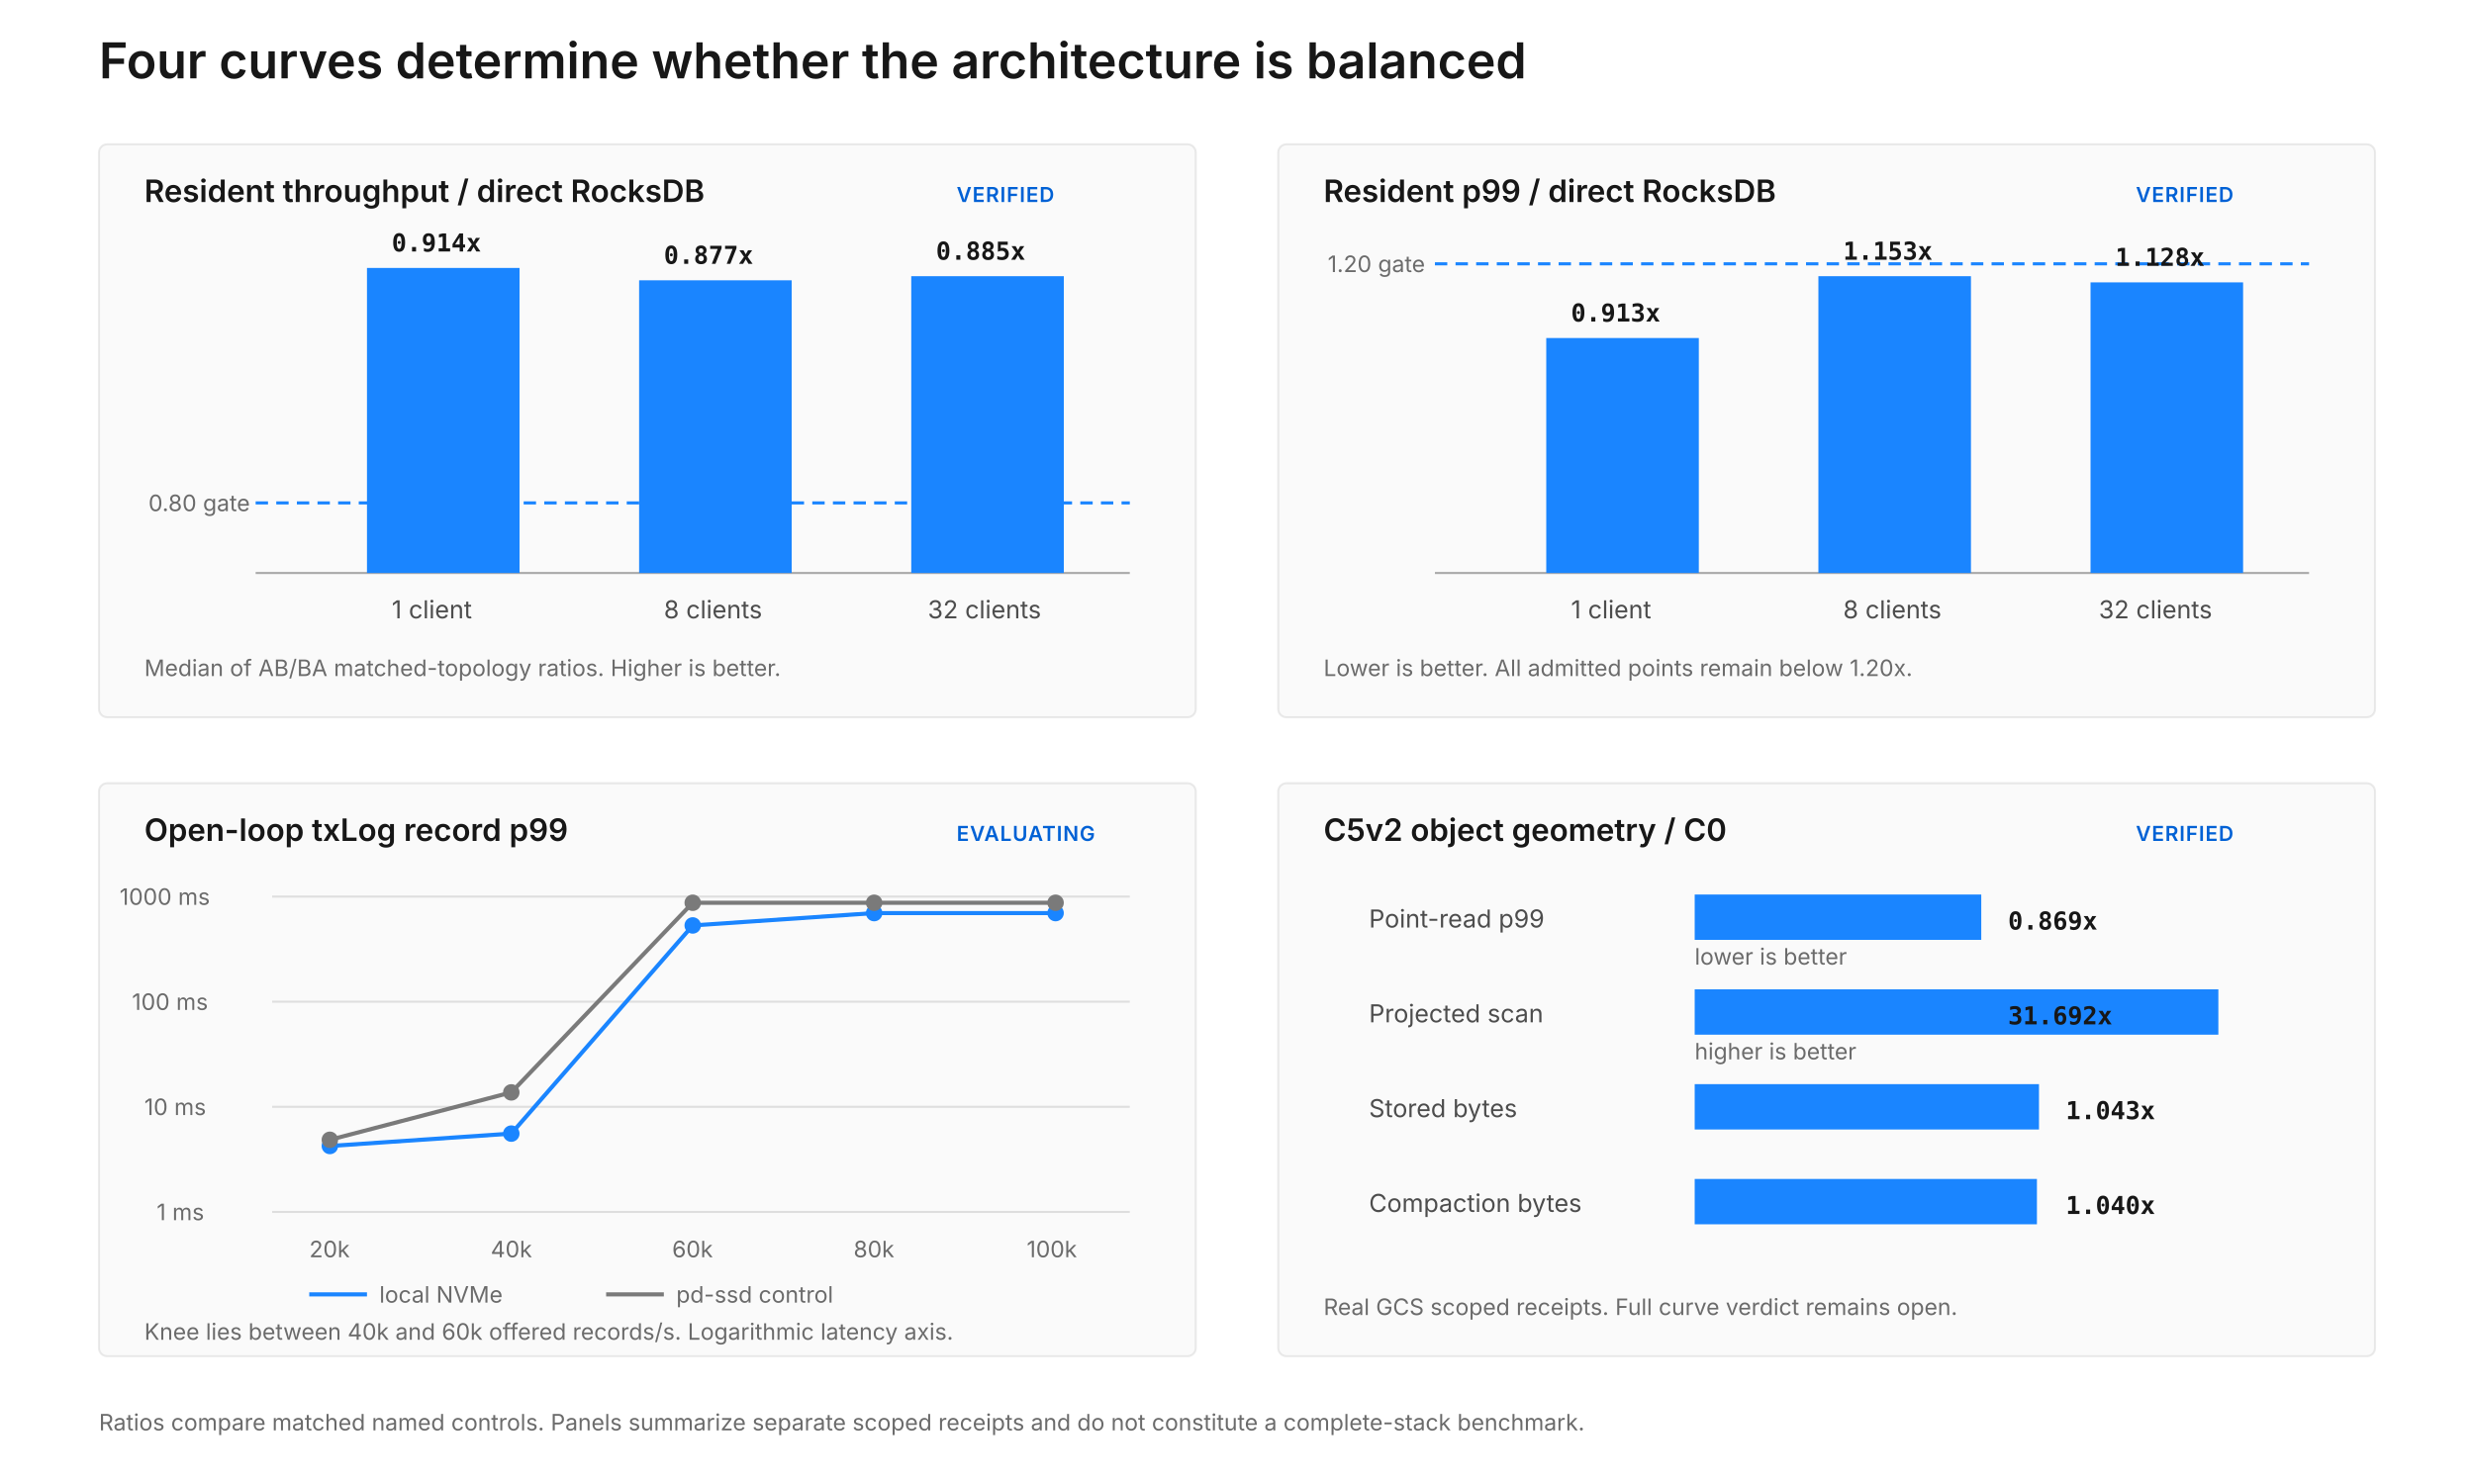
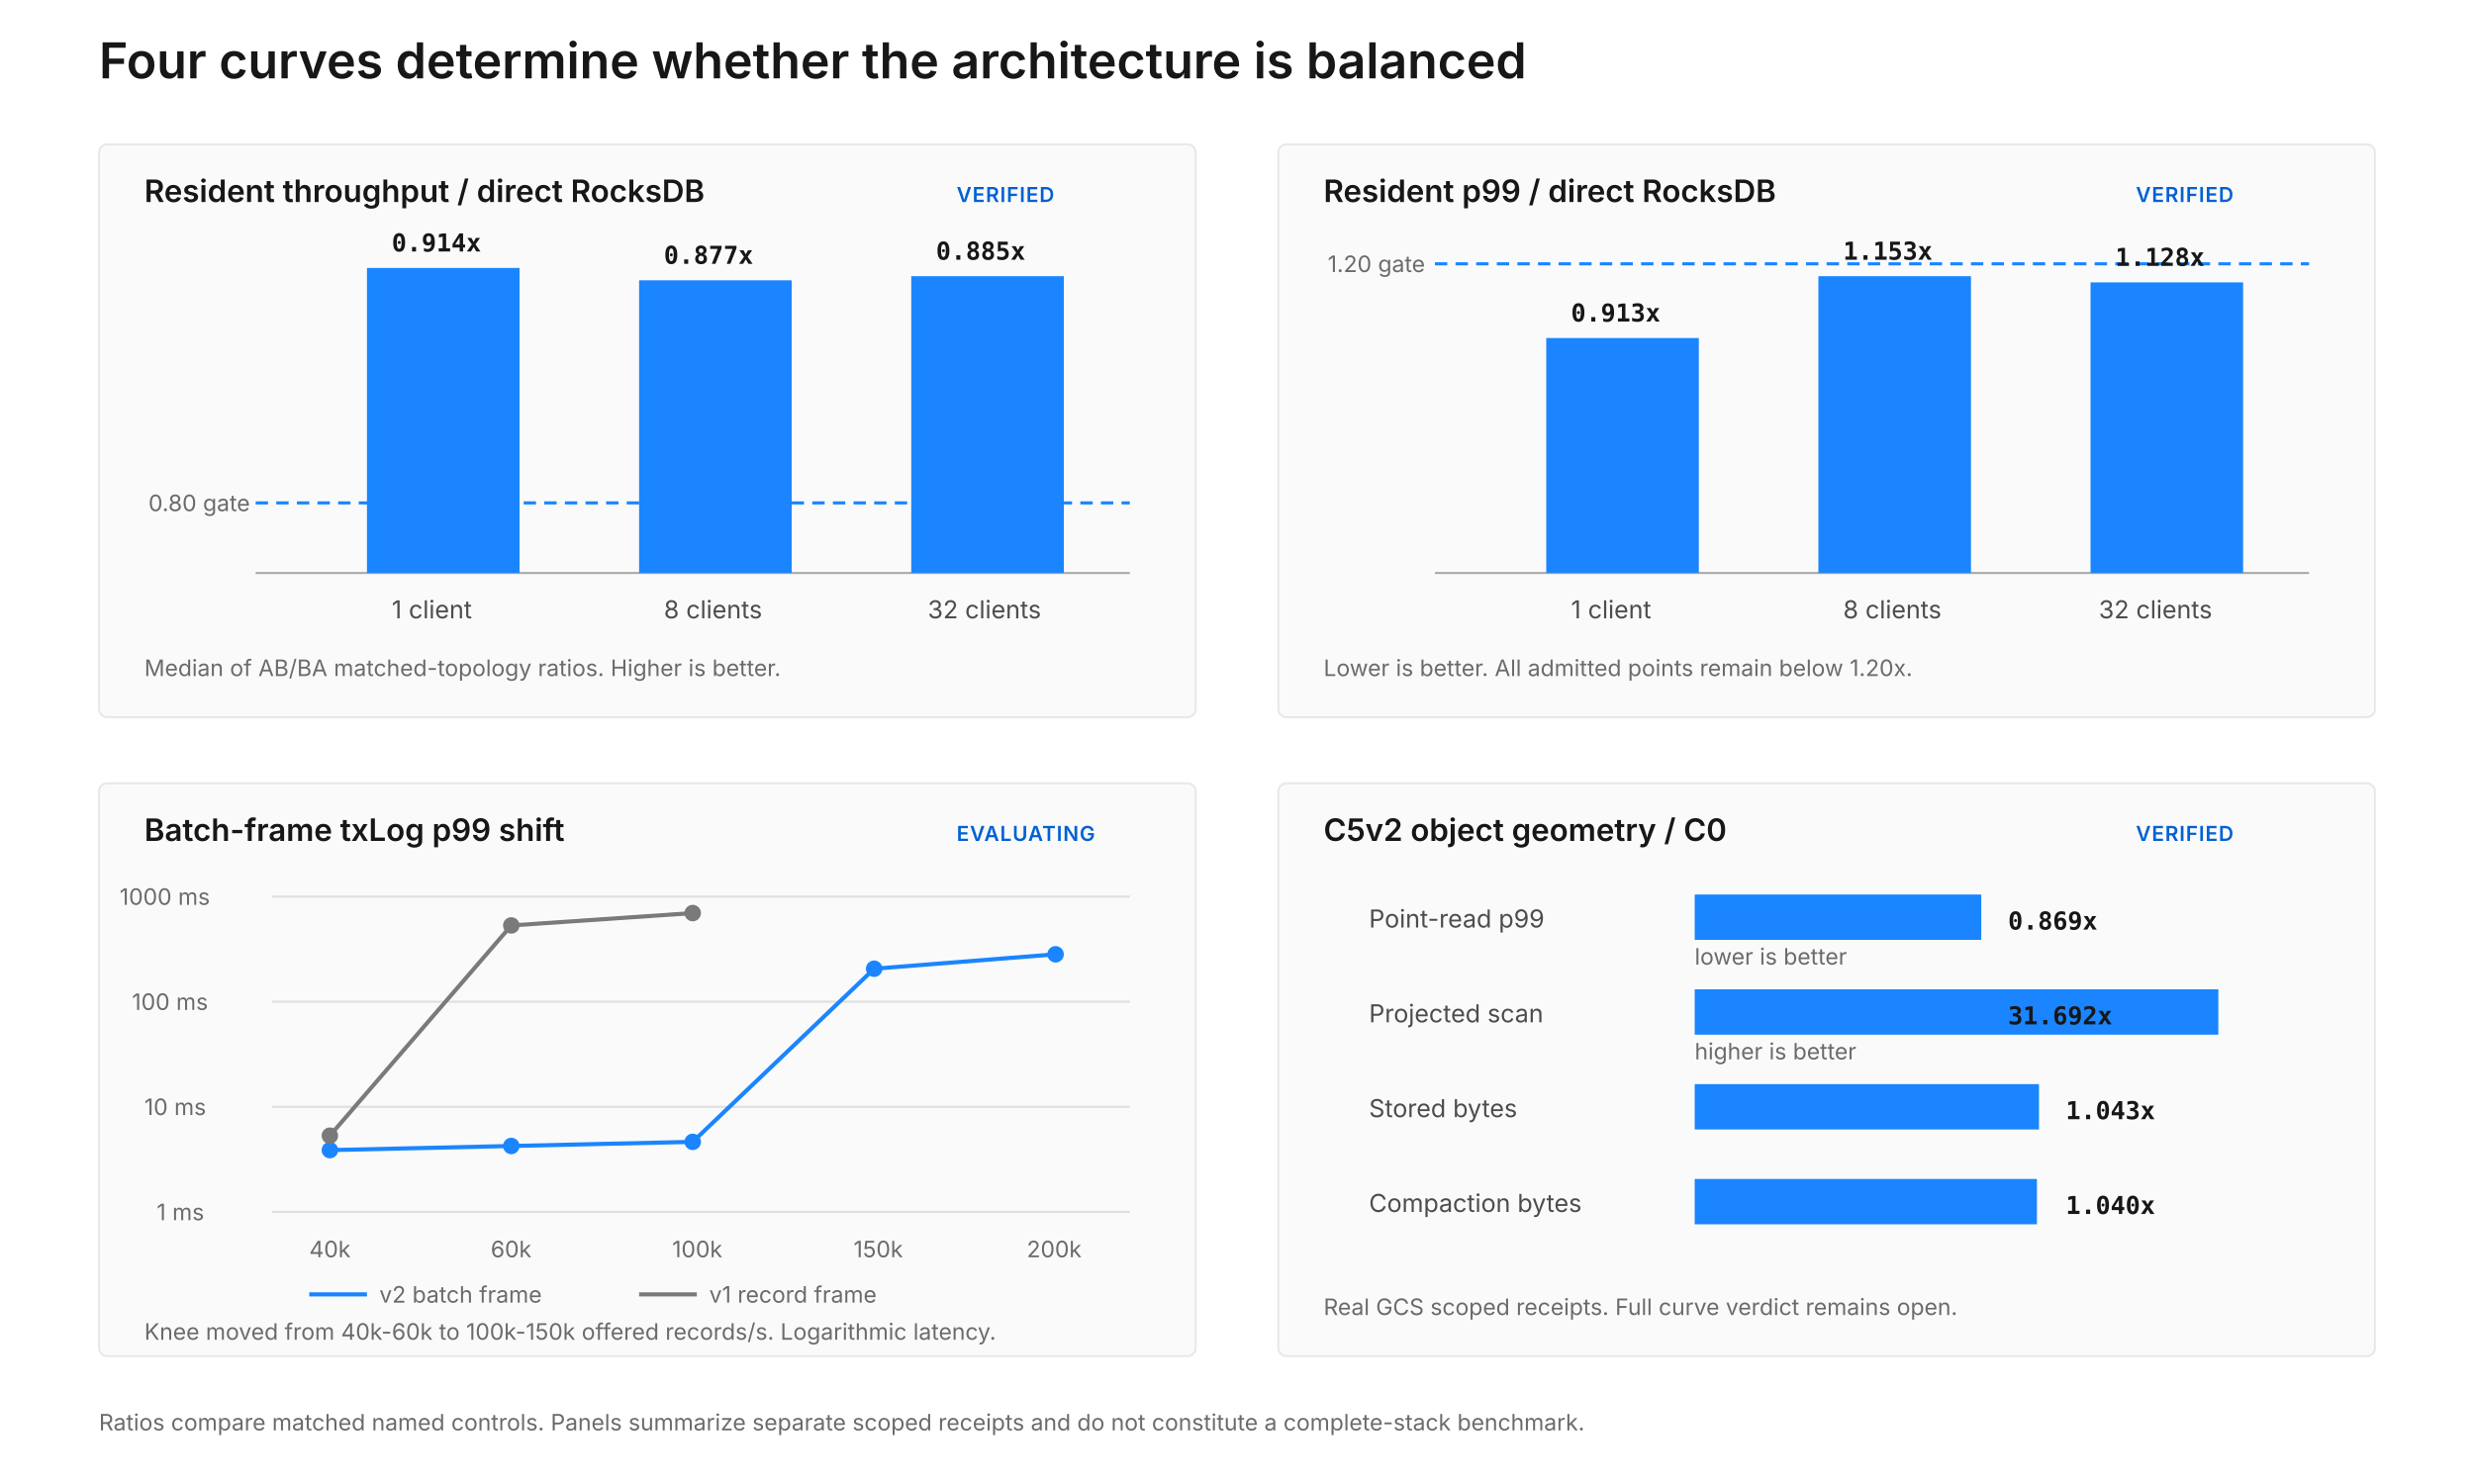
<svg xmlns="http://www.w3.org/2000/svg" width="1200" height="720" viewBox="0 0 1200 720" role="img" aria-labelledby="title desc">
  <defs>
    <style>
      .panel{fill:#fafafa;stroke:#00000014;stroke-width:1}.bar{fill:#1a85ff}.muted{fill:#c9c9c9}.risk{fill:#727272}.line{stroke:#a8a8a8;stroke-width:1}.grid{stroke:#dedede;stroke-width:1}.gate{stroke:#1a85ff;stroke-width:1.5;stroke-dasharray:6 4}.nvme{fill:none;stroke:#1a85ff;stroke-width:2}.control{fill:none;stroke:#7a7a7a;stroke-width:2}.nvme-point{fill:#1a85ff}.control-point{fill:#7a7a7a}.title{font:600 24px system-ui,-apple-system,"Segoe UI",sans-serif;fill:#171717}.head{font:600 15px system-ui,-apple-system,"Segoe UI",sans-serif;fill:#171717}.text{font:400 12px system-ui,-apple-system,"Segoe UI",sans-serif;fill:#4d4d4d}.small{font:400 11px system-ui,-apple-system,"Segoe UI",sans-serif;fill:#6b6b6b}.value{font:600 12px ui-monospace,"SF Mono",Menlo,monospace;fill:#171717}.status{font:600 10px system-ui,-apple-system,"Segoe UI",sans-serif;fill:#0061d5;letter-spacing:.4px}
    </style>
  </defs>
  <text class="title" x="48" y="38">Four curves determine whether the architecture is balanced</text>
  <rect class="panel" x="48" y="70" width="532" height="278" rx="4" />
  <text class="head" x="70" y="98">Resident throughput / direct RocksDB</text>
  <text class="status" x="464" y="98">VERIFIED</text>
  <line class="line" x1="124" y1="278" x2="548" y2="278" />
  <line class="gate" x1="124" y1="244" x2="548" y2="244" />
  <text class="small" x="72" y="248">0.80 gate</text>
  <rect class="bar" x="178" y="130" width="74" height="148" />
  <text class="value" x="190" y="122">0.914x</text>
  <text class="text" x="190" y="300">1 client</text>
  <rect class="bar" x="310" y="136" width="74" height="142" />
  <text class="value" x="322" y="128">0.877x</text>
  <text class="text" x="322" y="300">8 clients</text>
  <rect class="bar" x="442" y="134" width="74" height="144" />
  <text class="value" x="454" y="126">0.885x</text>
  <text class="text" x="450" y="300">32 clients</text>
  <text class="small" x="70" y="328">Median of AB/BA matched-topology ratios. Higher is better.</text>
  <rect class="panel" x="620" y="70" width="532" height="278" rx="4" />
  <text class="head" x="642" y="98">Resident p99 / direct RocksDB</text>
  <text class="status" x="1036" y="98">VERIFIED</text>
  <line class="line" x1="696" y1="278" x2="1120" y2="278" />
  <line class="gate" x1="696" y1="128" x2="1120" y2="128" />
  <text class="small" x="644" y="132">1.20 gate</text>
  <rect class="bar" x="750" y="164" width="74" height="114" />
  <text class="value" x="762" y="156">0.913x</text>
  <text class="text" x="762" y="300">1 client</text>
  <rect class="bar" x="882" y="134" width="74" height="144" />
  <text class="value" x="894" y="126">1.153x</text>
  <text class="text" x="894" y="300">8 clients</text>
  <rect class="bar" x="1014" y="137" width="74" height="141" />
  <text class="value" x="1026" y="129">1.128x</text>
  <text class="text" x="1018" y="300">32 clients</text>
  <text class="small" x="642" y="328">Lower is better. All admitted points remain below 1.20x.</text>
  <rect class="panel" x="48" y="380" width="532" height="278" rx="4" />
-   <text class="head" x="70" y="408">Open-loop txLog record p99</text>
+   <text class="head" x="70" y="408">Batch-frame txLog p99 shift</text>
  <text class="status" x="464" y="408">EVALUATING</text>
  <line class="grid" x1="132" y1="588" x2="548" y2="588" />
  <line class="grid" x1="132" y1="537" x2="548" y2="537" />
  <line class="grid" x1="132" y1="486" x2="548" y2="486" />
  <line class="grid" x1="132" y1="435" x2="548" y2="435" />
  <text class="small" x="76" y="592">1 ms</text>
  <text class="small" x="70" y="541">10 ms</text>
  <text class="small" x="64" y="490">100 ms</text>
  <text class="small" x="58" y="439">1000 ms</text>
-   <path class="nvme" d="M160 556L248 550L336 449L424 443L512 443" />
-   <path class="control" d="M160 553L248 530L336 438L424 438L512 438" />
-   <circle class="nvme-point" cx="160" cy="556" r="4" />
-   <circle class="nvme-point" cx="248" cy="550" r="4" />
-   <circle class="nvme-point" cx="336" cy="449" r="4" />
-   <circle class="nvme-point" cx="424" cy="443" r="4" />
-   <circle class="nvme-point" cx="512" cy="443" r="4" />
-   <circle class="control-point" cx="160" cy="553" r="4" />
-   <circle class="control-point" cx="248" cy="530" r="4" />
-   <circle class="control-point" cx="336" cy="438" r="4" />
-   <circle class="control-point" cx="424" cy="438" r="4" />
-   <circle class="control-point" cx="512" cy="438" r="4" />
-   <text class="small" x="150" y="610">20k</text>
-   <text class="small" x="238" y="610">40k</text>
-   <text class="small" x="326" y="610">60k</text>
-   <text class="small" x="414" y="610">80k</text>
-   <text class="small" x="498" y="610">100k</text>
+   <path class="nvme" d="M160 558L248 556L336 554L424 470L512 463" />
+   <path class="control" d="M160 551L248 449L336 443" />
+   <circle class="nvme-point" cx="160" cy="558" r="4" />
+   <circle class="nvme-point" cx="248" cy="556" r="4" />
+   <circle class="nvme-point" cx="336" cy="554" r="4" />
+   <circle class="nvme-point" cx="424" cy="470" r="4" />
+   <circle class="nvme-point" cx="512" cy="463" r="4" />
+   <circle class="control-point" cx="160" cy="551" r="4" />
+   <circle class="control-point" cx="248" cy="449" r="4" />
+   <circle class="control-point" cx="336" cy="443" r="4" />
+   <text class="small" x="150" y="610">40k</text>
+   <text class="small" x="238" y="610">60k</text>
+   <text class="small" x="326" y="610">100k</text>
+   <text class="small" x="414" y="610">150k</text>
+   <text class="small" x="498" y="610">200k</text>
  <line class="nvme" x1="150" y1="628" x2="178" y2="628" />
-   <text class="small" x="184" y="632">local NVMe</text>
-   <line class="control" x1="294" y1="628" x2="322" y2="628" />
-   <text class="small" x="328" y="632">pd-ssd control</text>
-   <text class="small" x="70" y="650">Knee lies between 40k and 60k offered records/s. Logarithmic latency axis.</text>
+   <text class="small" x="184" y="632">v2 batch frame</text>
+   <line class="control" x1="310" y1="628" x2="338" y2="628" />
+   <text class="small" x="344" y="632">v1 record frame</text>
+   <text class="small" x="70" y="650">Knee moved from 40k-60k to 100k-150k offered records/s. Logarithmic latency.</text>
  <rect class="panel" x="620" y="380" width="532" height="278" rx="4" />
  <text class="head" x="642" y="408">C5v2 object geometry / C0</text>
  <text class="status" x="1036" y="408">VERIFIED</text>
  <text class="text" x="664" y="450">Point-read p99</text>
  <rect class="bar" x="822" y="434" width="139" height="22" />
  <text class="value" x="974" y="451">0.869x</text>
  <text class="text" x="664" y="496">Projected scan</text>
  <rect class="bar" x="822" y="480" width="254" height="22" />
  <text class="value" x="974" y="497">31.692x</text>
  <text class="text" x="664" y="542">Stored bytes</text>
  <rect class="bar" x="822" y="526" width="167" height="22" />
  <text class="value" x="1002" y="543">1.043x</text>
  <text class="text" x="664" y="588">Compaction bytes</text>
  <rect class="bar" x="822" y="572" width="166" height="22" />
  <text class="value" x="1002" y="589">1.040x</text>
  <text class="small" x="822" y="468">lower is better</text>
  <text class="small" x="822" y="514">higher is better</text>
  <text class="small" x="642" y="638">Real GCS scoped receipts. Full curve verdict remains open.</text>
  <text class="small" x="48" y="694">Ratios compare matched named controls. Panels summarize separate scoped receipts and do not constitute a complete-stack benchmark.</text>
</svg>
